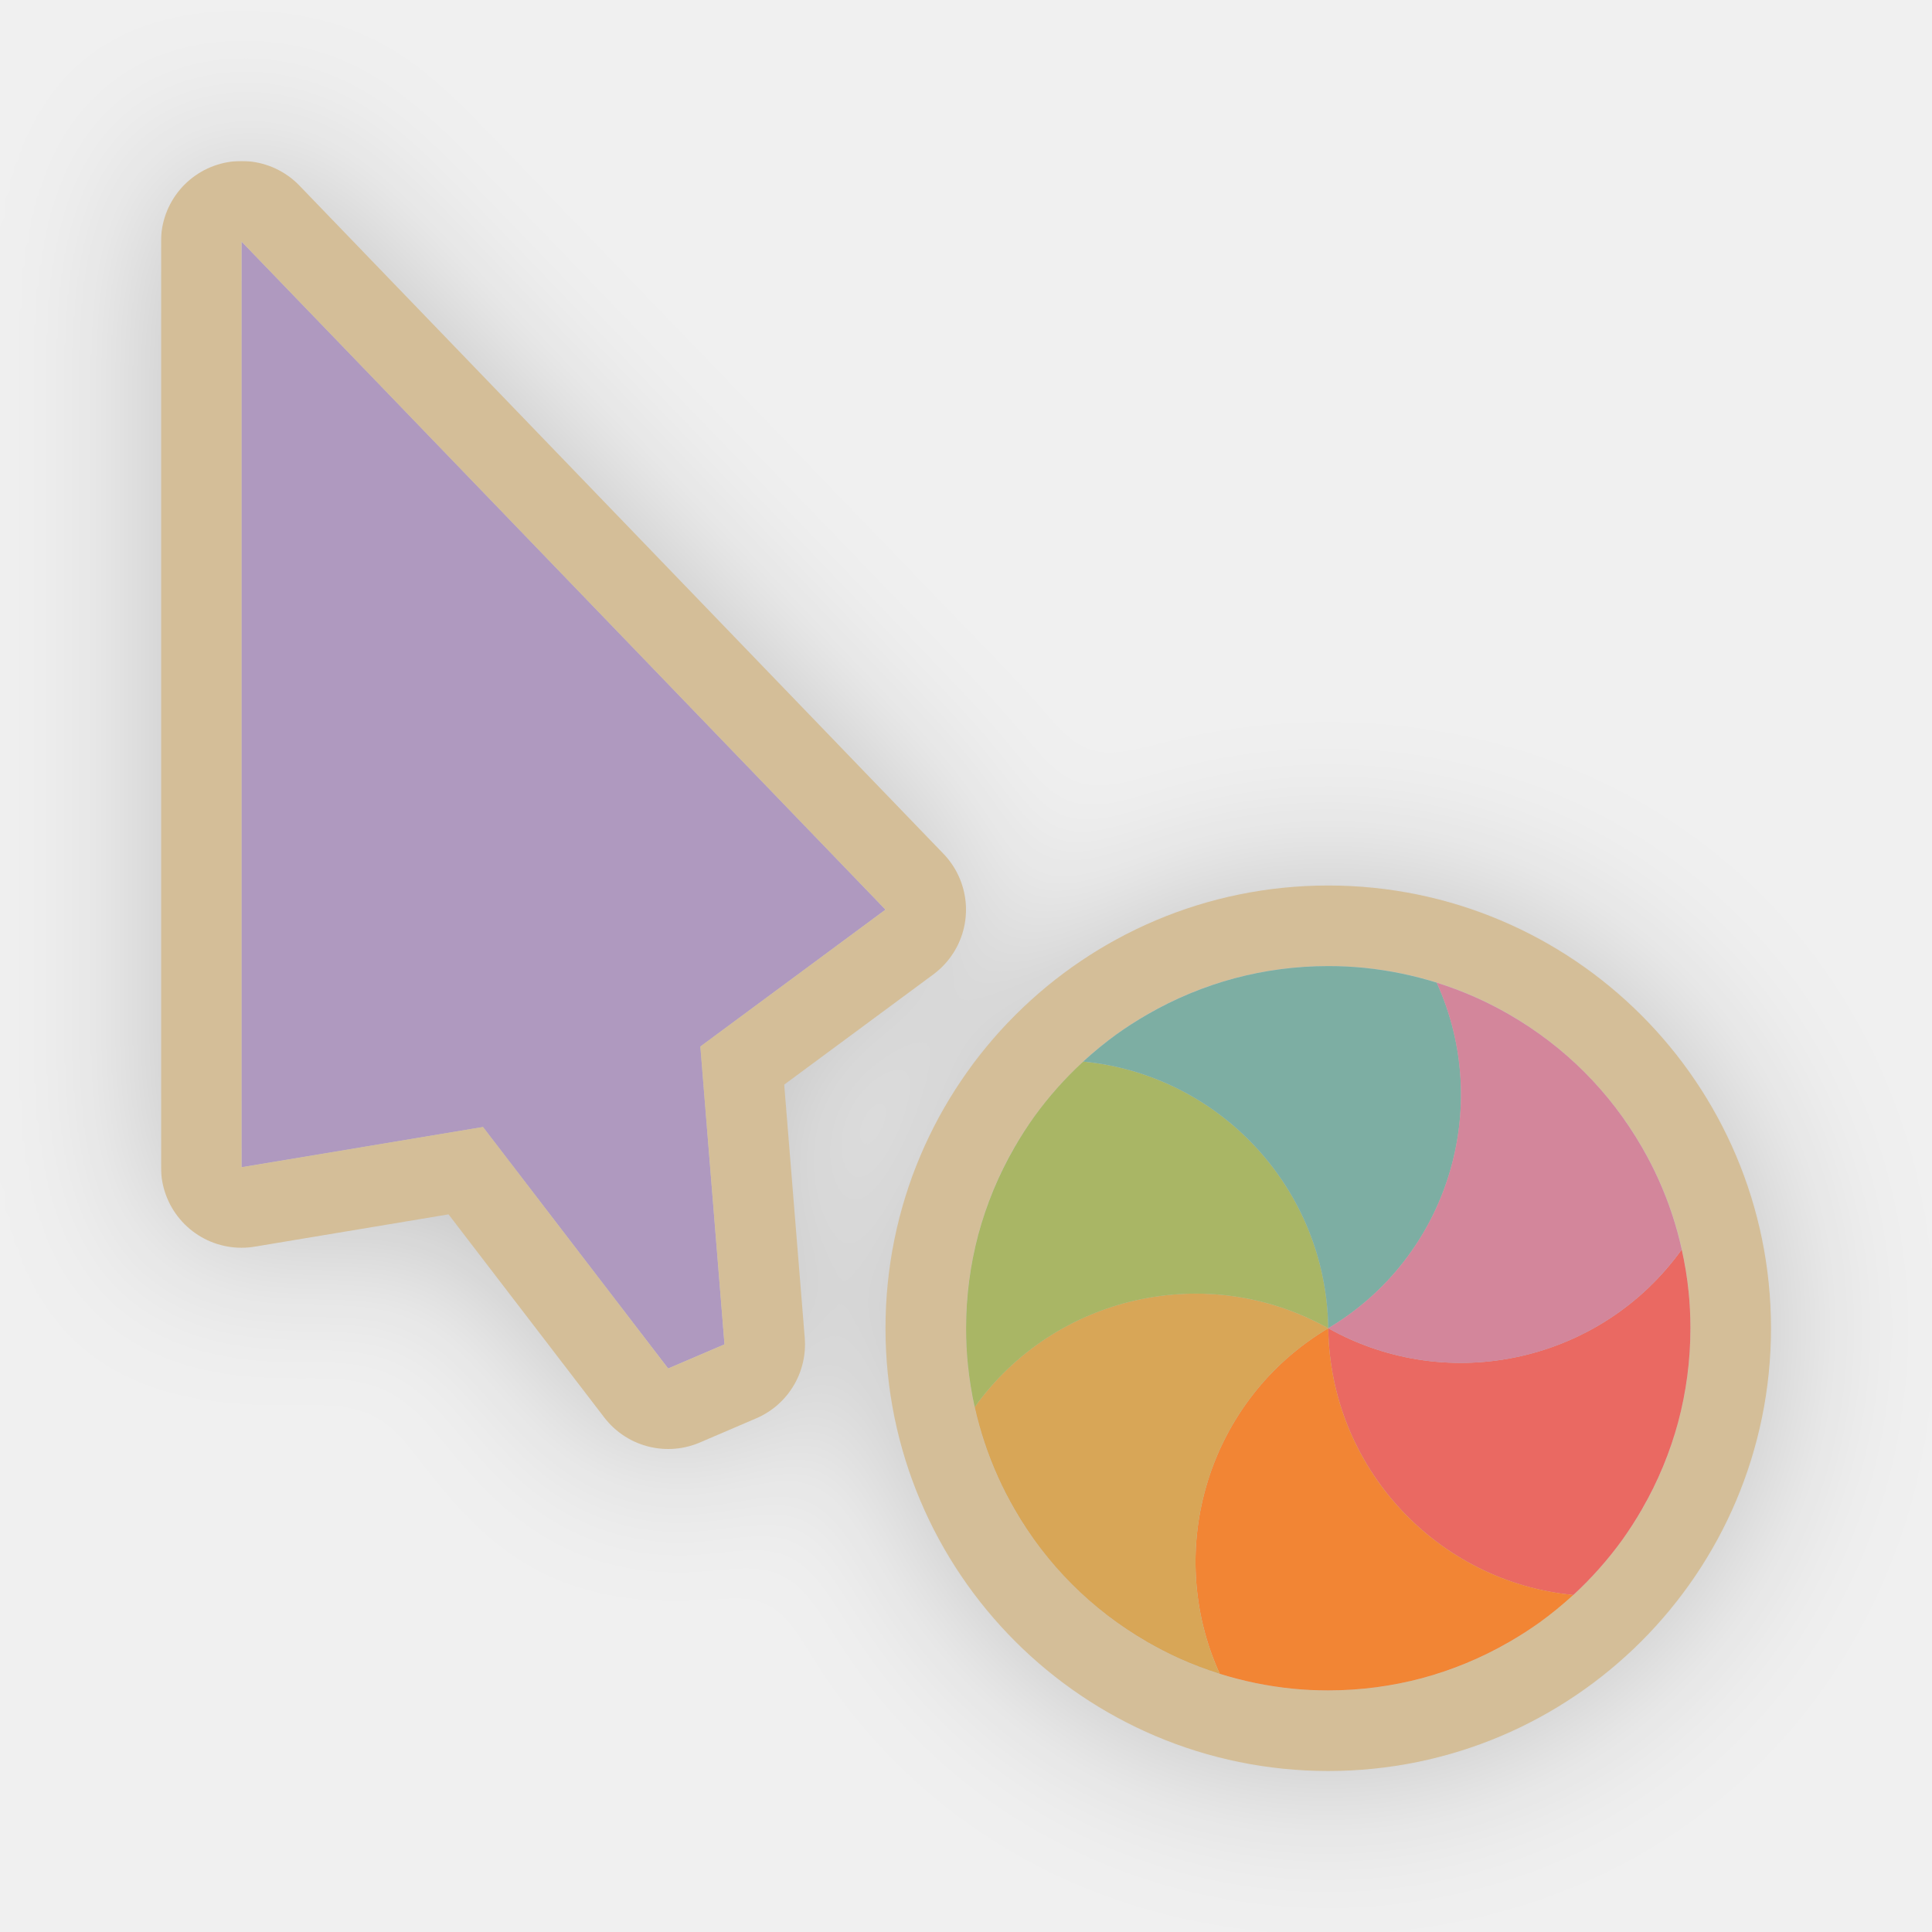
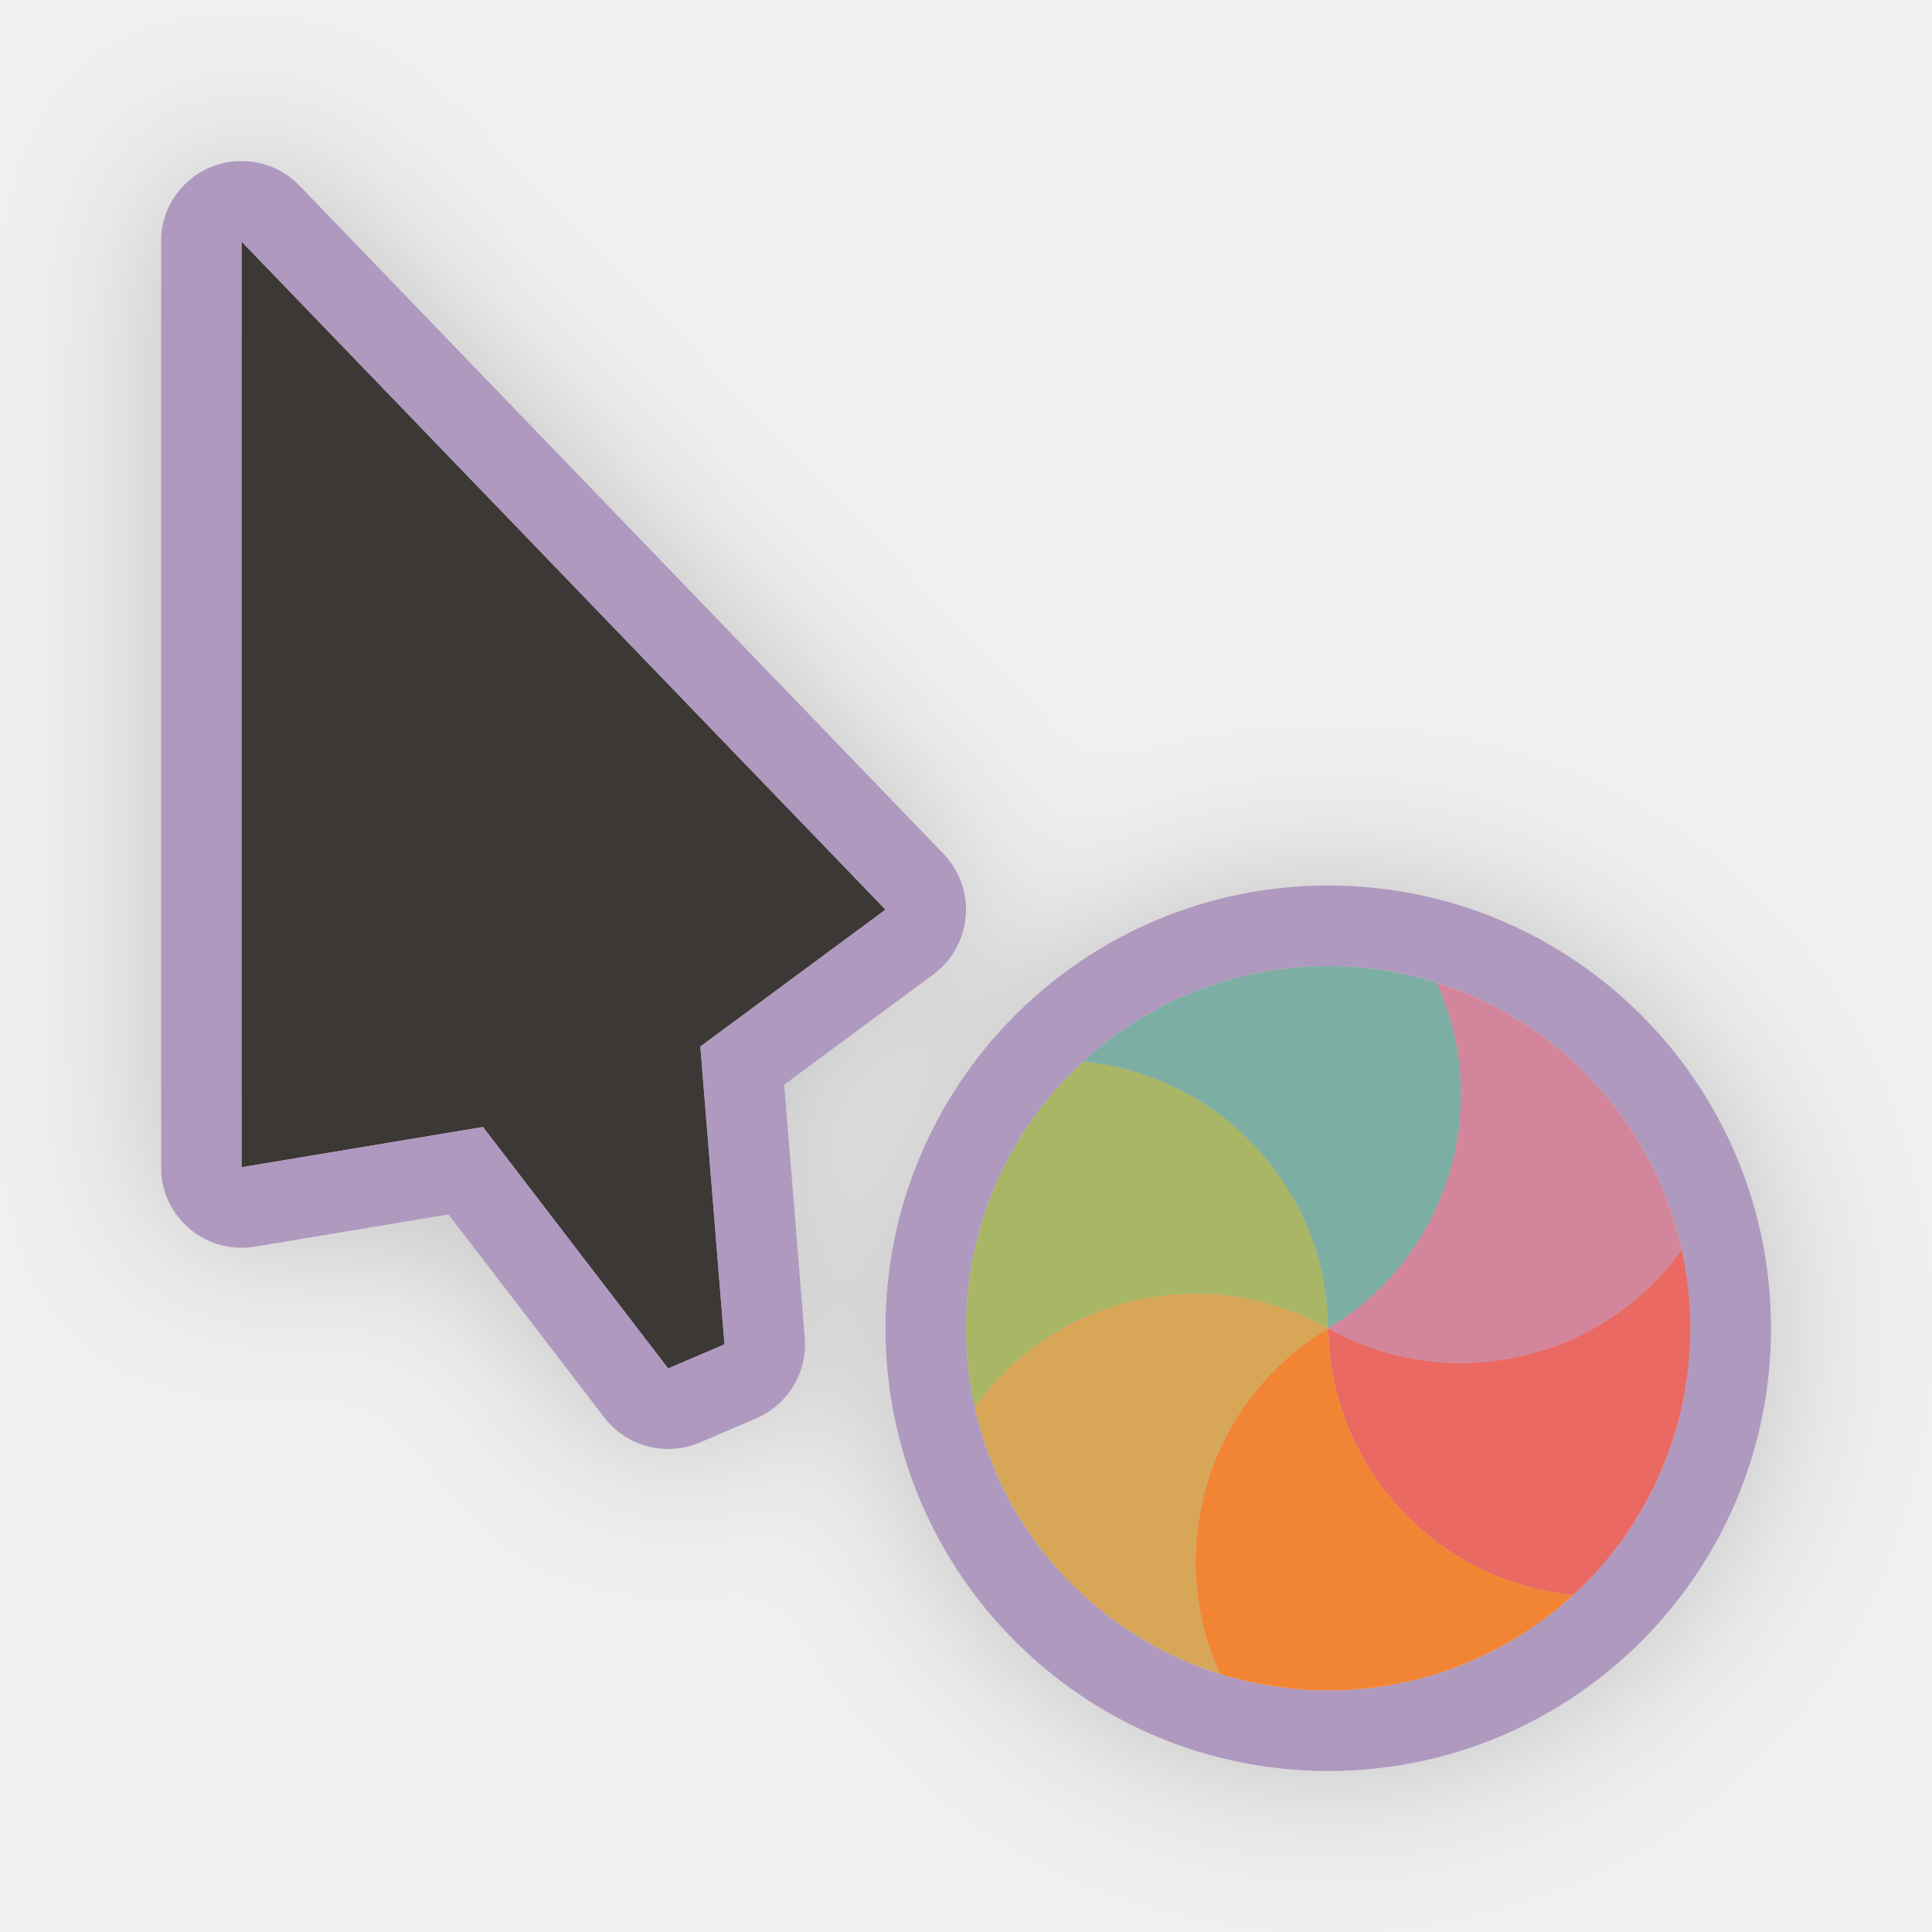
<svg xmlns="http://www.w3.org/2000/svg" width="24" height="24" viewBox="0 0 24 24" fill="none">
  <g clip-path="url(#clip0_182_7271)" filter="url(#filter0_d_182_7271)">
    <mask id="path-1-outside-1_182_7271" maskUnits="userSpaceOnUse" x="2" y="2" width="10" height="16" fill="black">
      <rect fill="white" x="2" y="2" width="10" height="16" />
      <path d="M11 11.3L3 3L3 14.5L6 14L8.3 17L9 16.7L8.7 13L11 11.3Z" />
    </mask>
-     <path d="M11 11.3L3 3L3 14.5L6 14L8.3 17L9 16.7L8.7 13L11 11.3Z" fill="#AF99BF" />
-     <path d="M11 11.3L3 3L3 14.5L6 14L8.3 17L9 16.7L8.7 13L11 11.3Z" stroke="#D4BE98" stroke-width="2" stroke-linejoin="round" mask="url(#path-1-outside-1_182_7271)" />
-     <circle cx="16.5" cy="16.5" r="5" transform="rotate(90 16.5 16.5)" stroke="#D4BE98" stroke-linejoin="round" />
+     <path d="M11 11.3L3 3L3 14.5L6 14L8.3 17L9 16.7L8.7 13L11 11.3Z" fill="#3C3836" />
+     <path d="M11 11.3L3 3L3 14.5L6 14L8.3 17L9 16.7L8.7 13L11 11.3Z" stroke="#AF99BF" stroke-width="2" stroke-linejoin="round" mask="url(#path-1-outside-1_182_7271)" />
+     <circle cx="16.5" cy="16.5" r="5" transform="rotate(90 16.5 16.5)" stroke="#AF99BF" stroke-linejoin="round" />
    <path d="M20.891 15.521C20.93 15.695 20.959 15.872 20.977 16.051C20.992 16.198 20.999 16.348 20.999 16.5C20.999 16.903 20.946 17.293 20.847 17.665C20.747 18.036 20.598 18.401 20.396 18.75C20.321 18.881 20.239 19.007 20.153 19.128C19.973 19.377 19.769 19.606 19.544 19.814C17.85 19.649 16.523 18.232 16.5 16.5C18.011 17.346 19.902 16.905 20.891 15.521Z" fill="#EA6962" />
    <path d="M19.544 19.813C19.412 19.934 19.273 20.048 19.128 20.153C19.007 20.239 18.881 20.321 18.75 20.396C18.401 20.598 18.036 20.747 17.665 20.847C17.293 20.946 16.903 20.999 16.5 20.999C16.348 20.999 16.198 20.992 16.051 20.977C15.745 20.946 15.444 20.884 15.152 20.793C14.448 19.243 15.012 17.385 16.5 16.5C16.523 18.232 17.85 19.649 19.544 19.813Z" fill="#F28534" />
    <path d="M15.152 20.793C14.982 20.739 14.814 20.676 14.65 20.602C14.515 20.541 14.382 20.472 14.251 20.397C13.902 20.195 13.59 19.954 13.318 19.682C13.046 19.41 12.805 19.099 12.604 18.75C12.528 18.618 12.459 18.485 12.398 18.349C12.272 18.07 12.175 17.778 12.108 17.479C13.098 16.094 14.989 15.654 16.5 16.5C15.012 17.386 14.448 19.244 15.152 20.793Z" fill="#D8A657" />
    <path d="M12.108 17.48C12.069 17.305 12.041 17.128 12.023 16.949C12.008 16.802 12.001 16.652 12.001 16.5C12.001 16.097 12.054 15.707 12.153 15.335C12.253 14.964 12.402 14.599 12.604 14.25C12.679 14.119 12.761 13.993 12.847 13.872C13.027 13.623 13.231 13.394 13.456 13.187C15.15 13.351 16.477 14.768 16.5 16.5C14.989 15.654 13.098 16.095 12.108 17.48Z" fill="#A9B665" />
    <path d="M13.456 13.187C13.588 13.066 13.727 12.952 13.872 12.847C13.993 12.761 14.119 12.679 14.25 12.604C14.599 12.402 14.964 12.253 15.335 12.153C15.707 12.054 16.097 12.001 16.5 12.001C16.652 12.001 16.802 12.008 16.949 12.023C17.255 12.054 17.556 12.116 17.848 12.207C18.552 13.757 17.988 15.615 16.5 16.5C16.477 14.768 15.15 13.351 13.456 13.187Z" fill="#7DAEA3" />
    <path d="M17.847 12.207C18.018 12.261 18.186 12.324 18.349 12.398C18.485 12.459 18.618 12.528 18.749 12.603C19.098 12.805 19.41 13.046 19.682 13.318C19.954 13.59 20.195 13.902 20.396 14.25C20.472 14.382 20.541 14.515 20.602 14.651C20.728 14.93 20.825 15.222 20.891 15.521C19.902 16.906 18.011 17.346 16.5 16.5C17.988 15.614 18.552 13.757 17.847 12.207Z" fill="#D3869B" />
  </g>
  <defs>
    <filter id="filter0_d_182_7271" x="-2" y="-2" width="28" height="28" filterUnits="userSpaceOnUse" color-interpolation-filters="sRGB">
      <feFlood flood-opacity="0" result="BackgroundImageFix" />
      <feColorMatrix in="SourceAlpha" type="matrix" values="0 0 0 0 0 0 0 0 0 0 0 0 0 0 0 0 0 0 127 0" result="hardAlpha" />
      <feOffset />
      <feGaussianBlur stdDeviation="1" />
      <feColorMatrix type="matrix" values="0 0 0 0 0 0 0 0 0 0 0 0 0 0 0 0 0 0 0.2 0" />
      <feBlend mode="normal" in2="BackgroundImageFix" result="effect1_dropShadow_182_7271" />
      <feBlend mode="normal" in="SourceGraphic" in2="effect1_dropShadow_182_7271" result="shape" />
    </filter>
    <clipPath id="clip0_182_7271">
      <rect width="24" height="24" fill="white" />
    </clipPath>
  </defs>
</svg>
